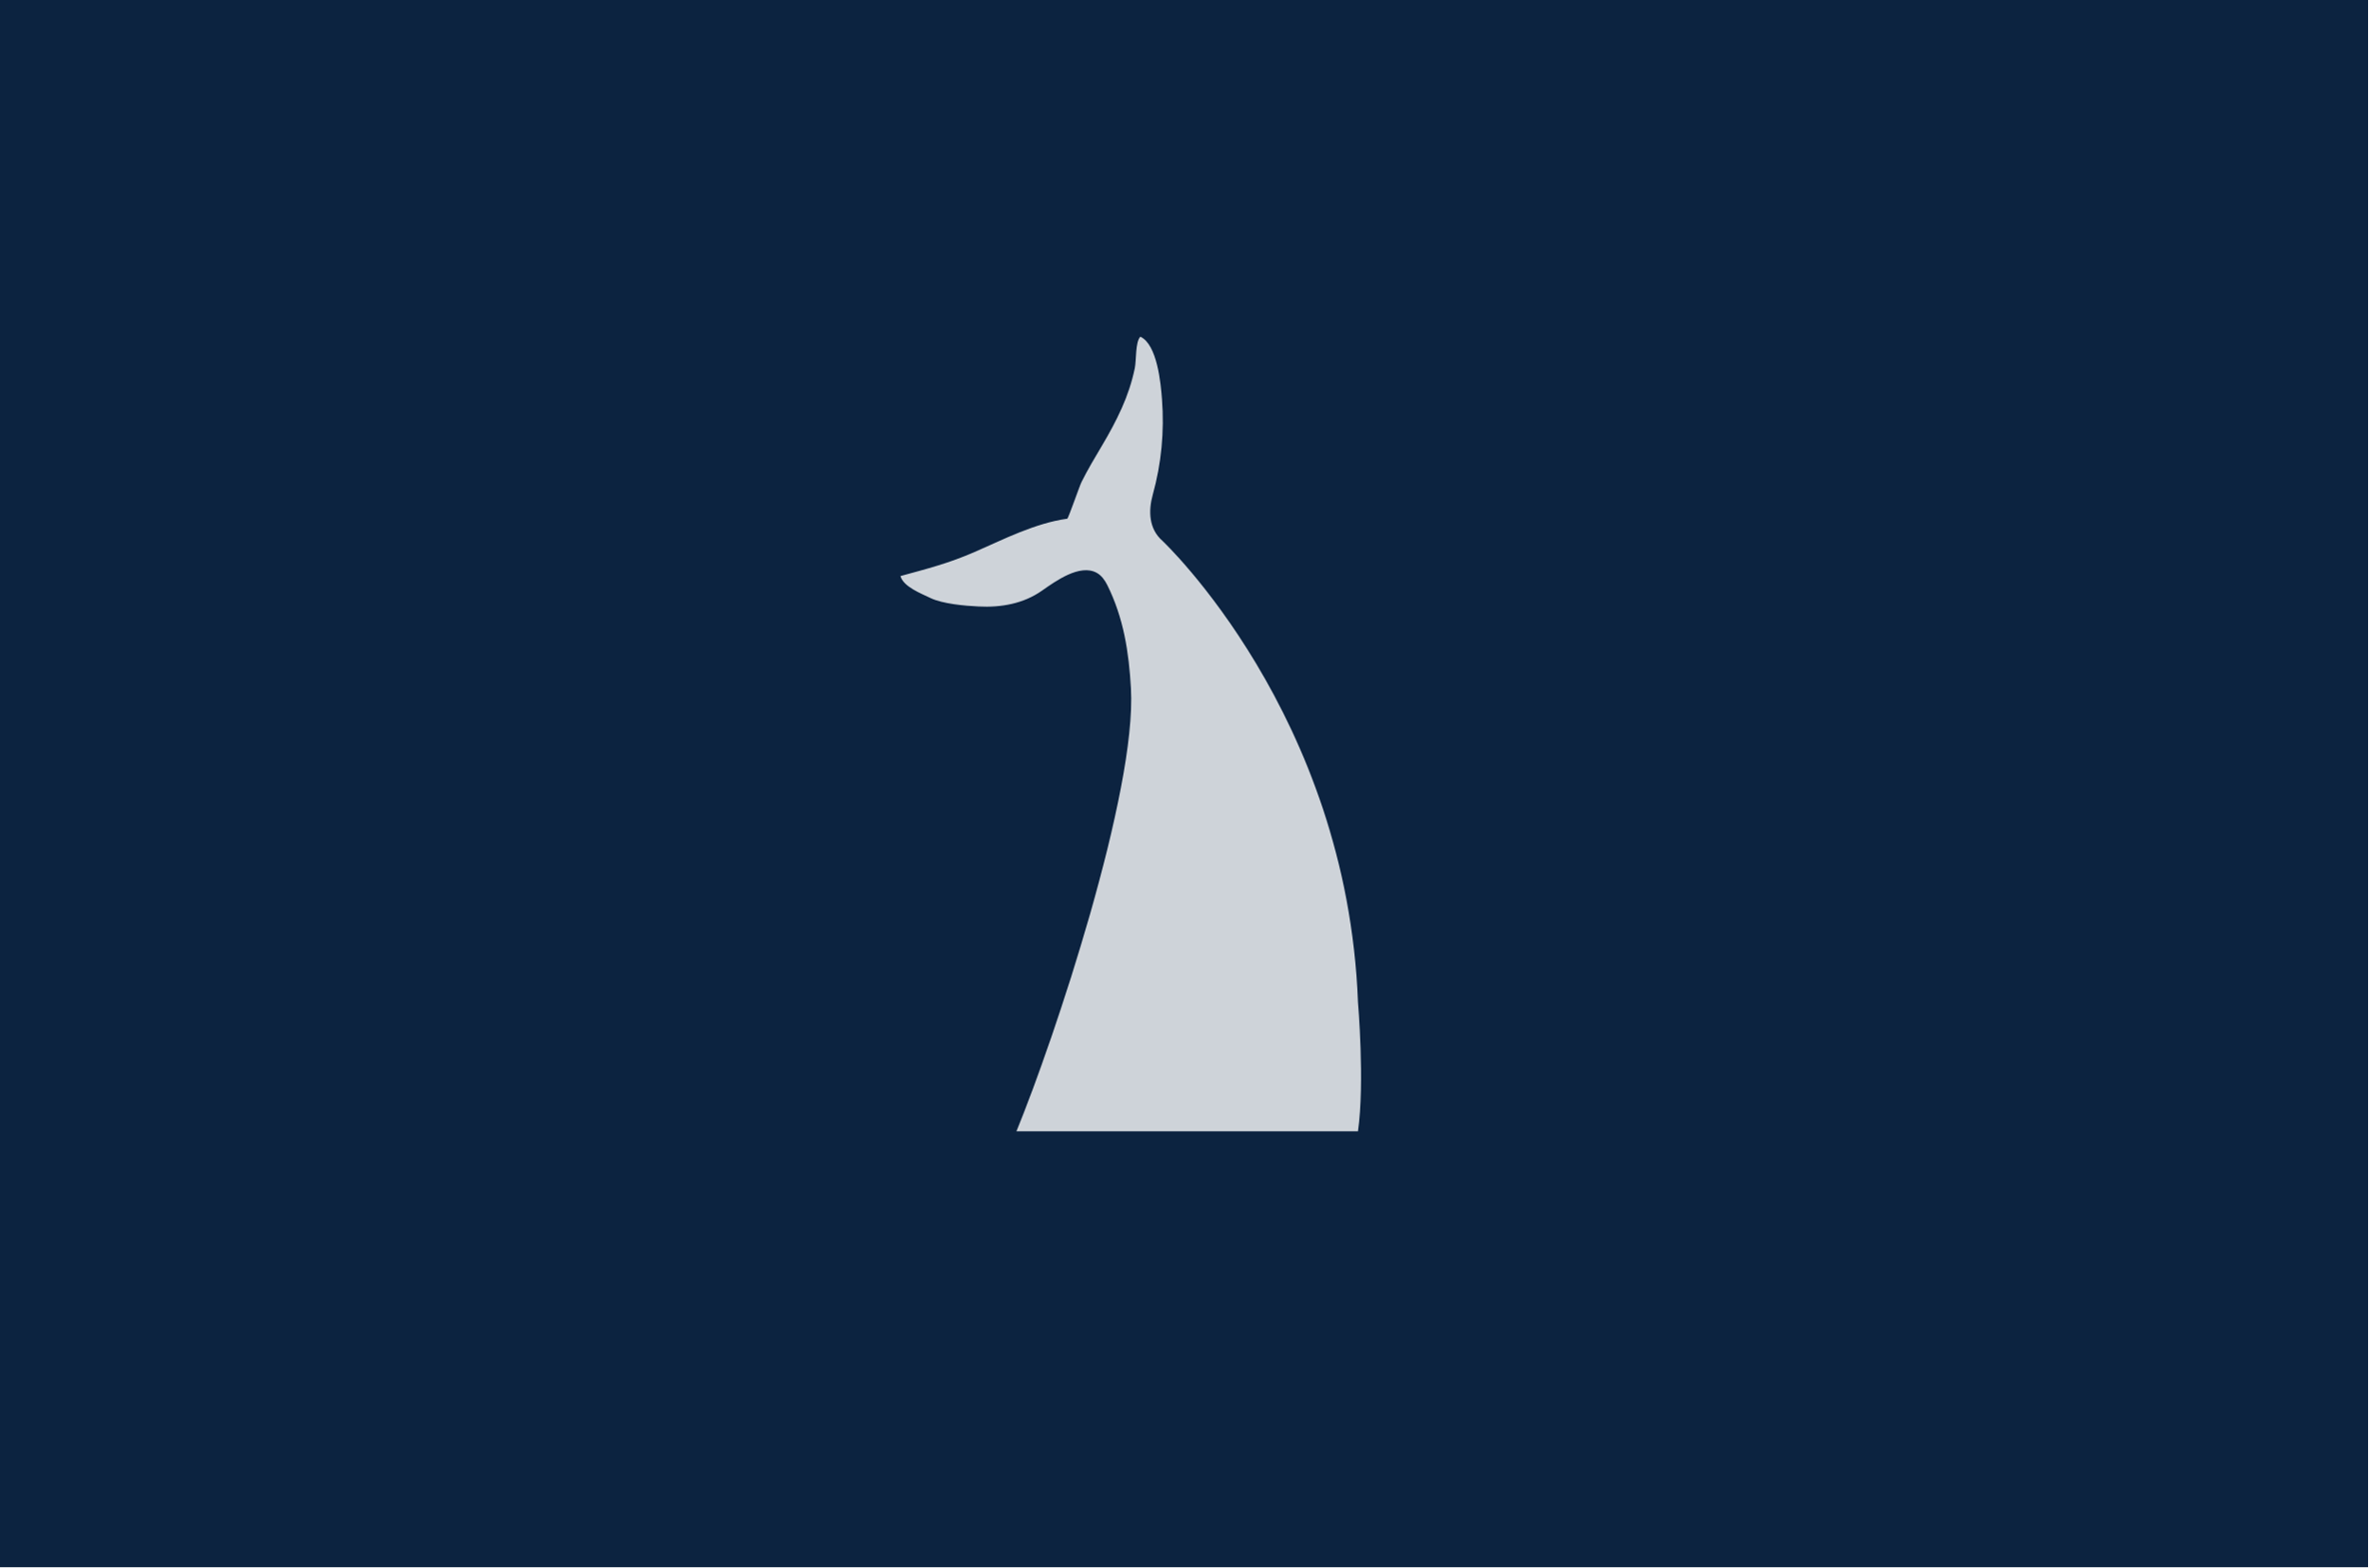
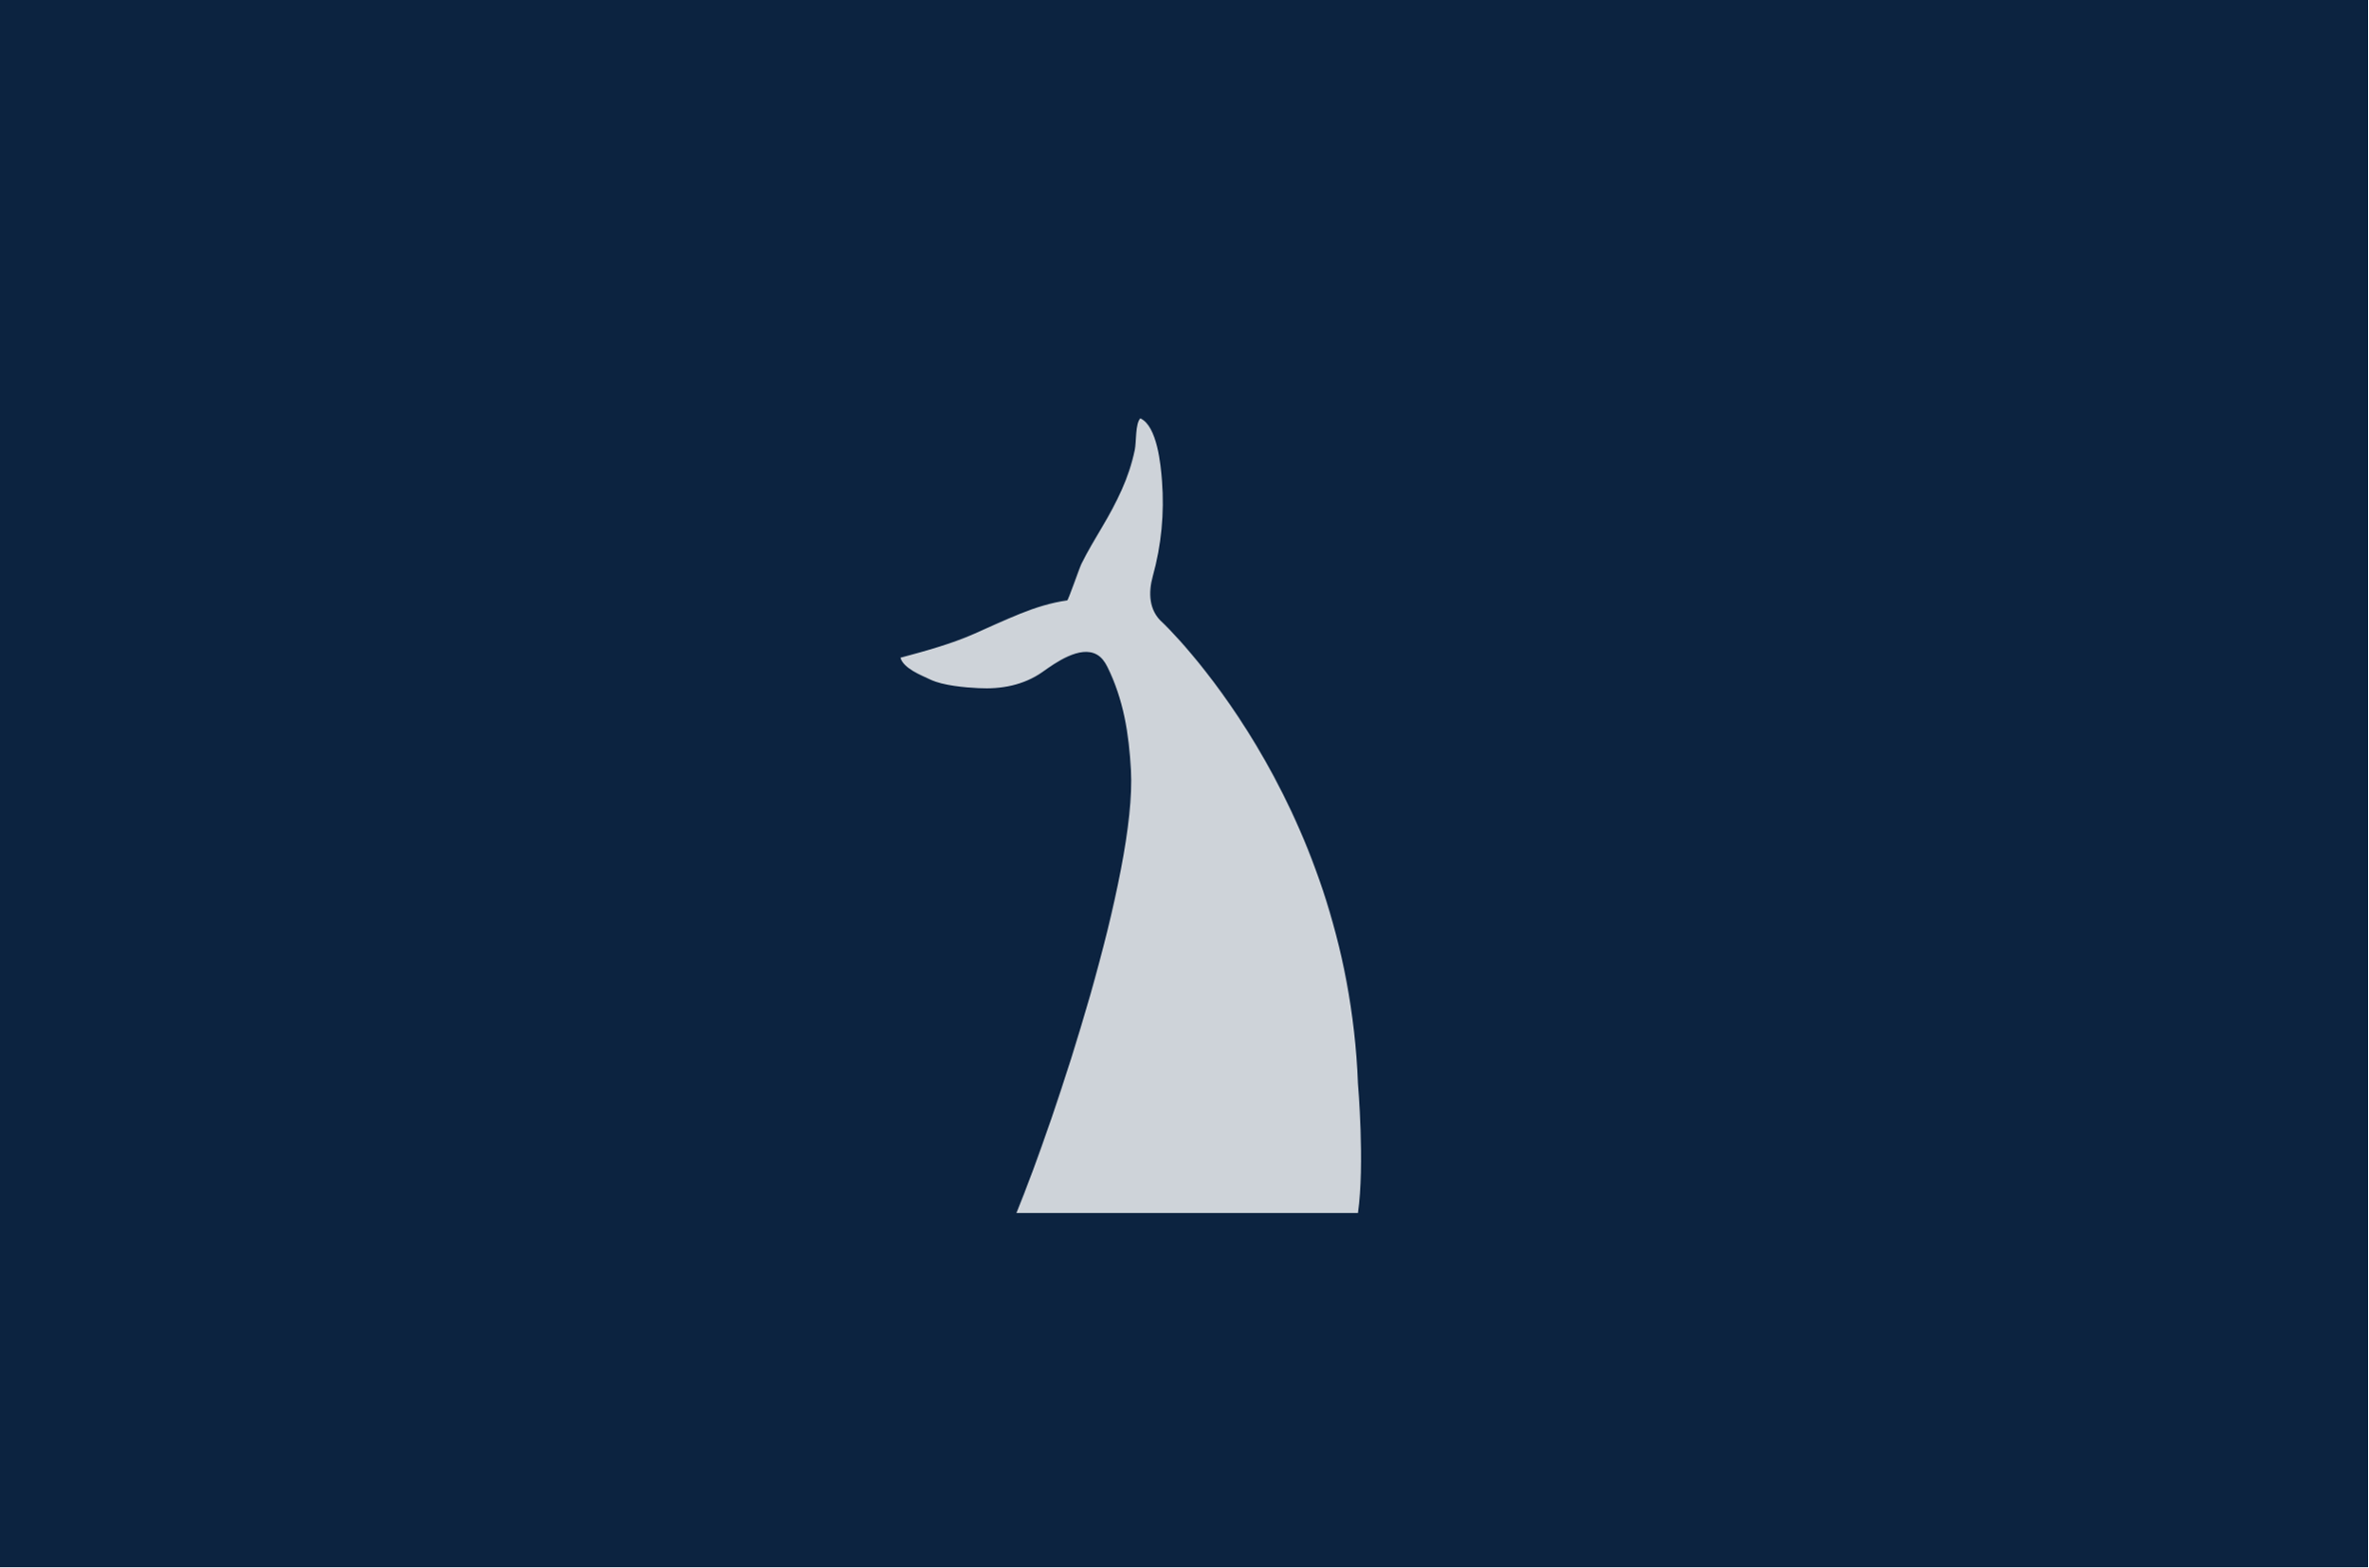
<svg xmlns="http://www.w3.org/2000/svg" version="1.1" x="0px" y="0px" viewBox="0 0 1160 768" style="enable-background:new 0 0 1160 768;" xml:space="preserve" preserveAspectRatio="xMidYMid slice" width="100%">
  <style type="text/css">
	.st0{fill:#E6E9EB;}
	.st1{fill:#0C2340;}
	.st2{fill:#CED3D9;}
	.st3{display:none;}
	.st4{display:inline;opacity:0.46;fill:#F05B72;}
</style>
  <g id="Layer_1">
    <g>
      <rect x="-6" y="-8" class="st0" width="1170" height="794" />
    </g>
    <rect x="-8.8" y="-15.3" class="st1" width="1176" height="805.3" />
  </g>
  <g id="Layer_3">
-     <path class="st2" d="M665.2,554.4c3.4-23.9,0-63.3,0-63.3c-5.2-140.8-95.7-226-95.7-226c-6.8-5.9-7-14.8-4.8-22.7   c4.2-15.2,5.7-31,4.5-46.7c-0.6-7.9-2.3-26.9-10.6-30.7c-2.5,2.6-1.9,11.5-2.7,15.4c-2.9,14-8.9,25.8-16.1,38   c-3.5,5.9-7,11.7-10,17.8c-0.9,1.7-6.5,17.9-7,18c-15.9,2.2-30.9,10-45.4,16.3c-12,5.3-23.8,8.4-36.3,11.8   c1.5,5.3,10,8.5,14.8,10.8c5.9,2.8,16.8,3.8,23.4,4.1c11.1,0.6,22.1-1.4,31.2-7.8c6.5-4.6,18.5-13.2,26.7-8.7c2.4,1.3,4,3.6,5.2,6   c8,16,10.6,33,11.6,50.7c2.8,50.4-37.2,170.9-56.1,217H665.2z" />
+     <path class="st2" d="M665.2,594.4c3.4-23.9,0-63.3,0-63.3c-5.2-140.8-95.7-226-95.7-226c-6.8-5.9-7-14.8-4.8-22.7   c4.2-15.2,5.7-31,4.5-46.7c-0.6-7.9-2.3-26.9-10.6-30.7c-2.5,2.6-1.9,11.5-2.7,15.4c-2.9,14-8.9,25.8-16.1,38   c-3.5,5.9-7,11.7-10,17.8c-0.9,1.7-6.5,17.9-7,18c-15.9,2.2-30.9,10-45.4,16.3c-12,5.3-23.8,8.4-36.3,11.8   c1.5,5.3,10,8.5,14.8,10.8c5.9,2.8,16.8,3.8,23.4,4.1c11.1,0.6,22.1-1.4,31.2-7.8c6.5-4.6,18.5-13.2,26.7-8.7c2.4,1.3,4,3.6,5.2,6   c8,16,10.6,33,11.6,50.7c2.8,50.4-37.2,170.9-56.1,217H665.2z" />
  </g>
  <g id="Layer_2" class="st3">
    <rect x="364" y="163" class="st4" width="428" height="512" />
  </g>
</svg>
